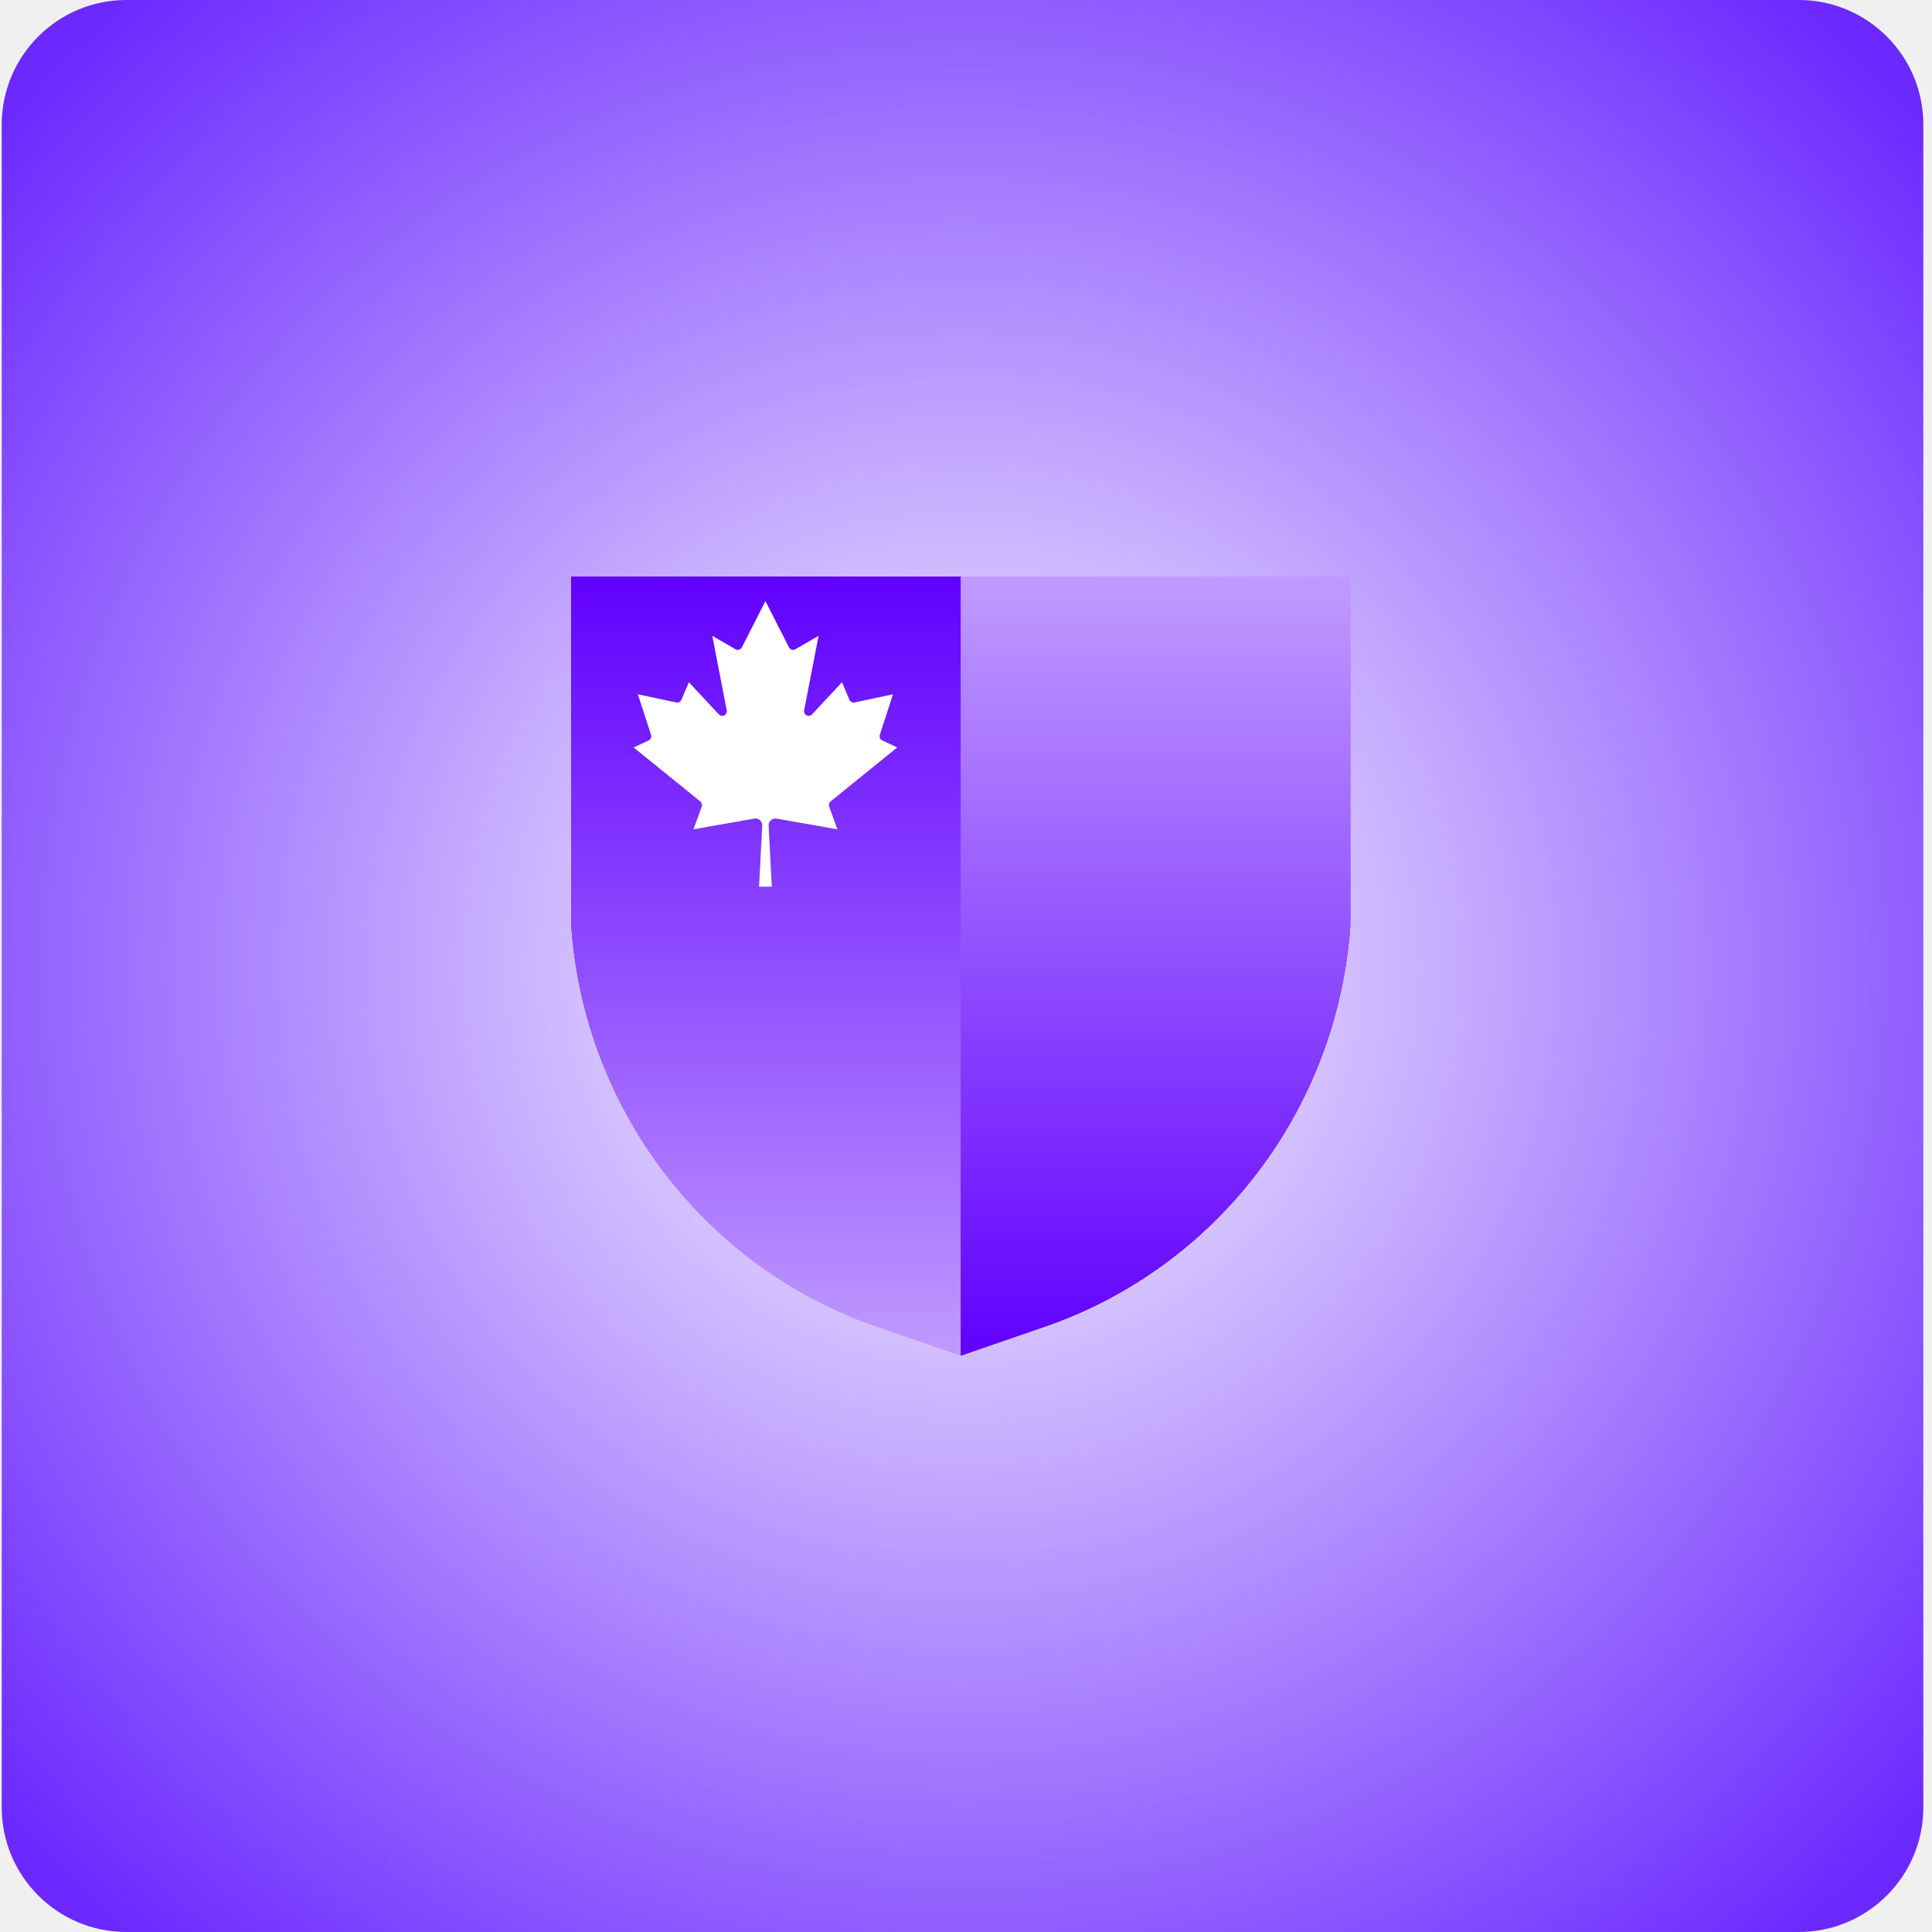
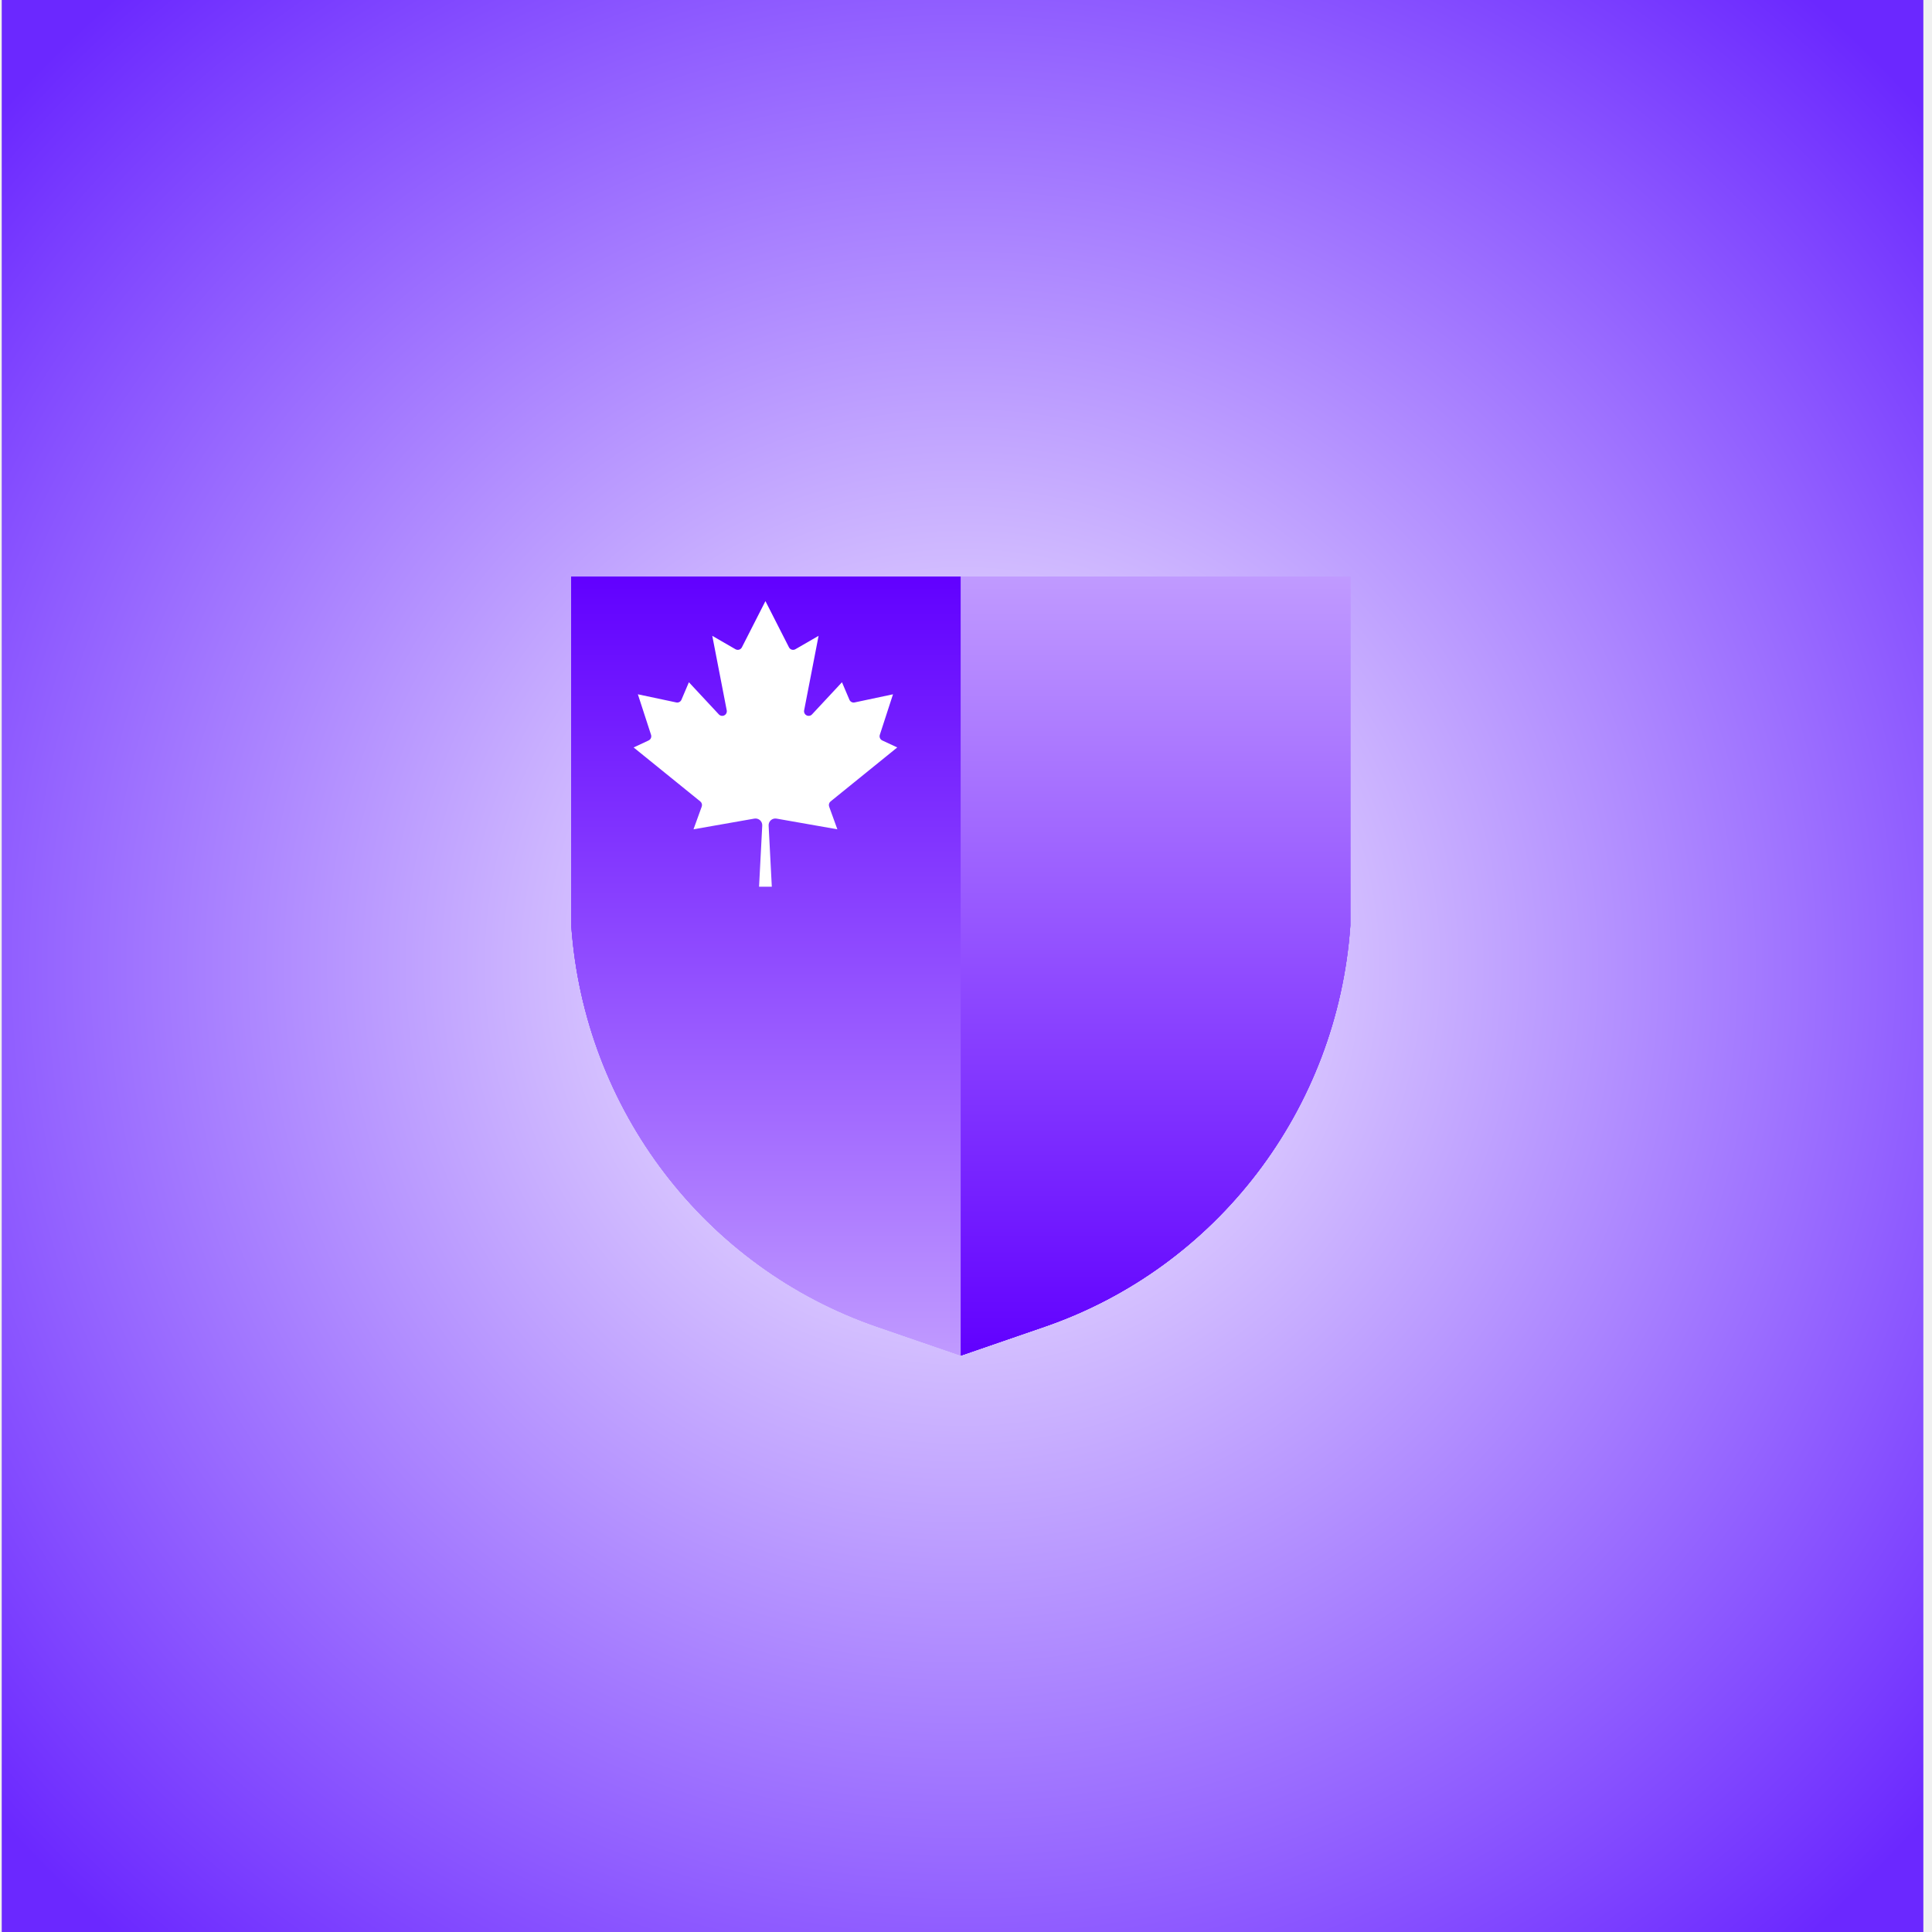
<svg xmlns="http://www.w3.org/2000/svg" width="372" height="372" viewBox="0 0 372 372" fill="none">
-   <rect x="0.333" width="370" height="372" rx="24" fill="url(#paint0_radial_151_837)" />
+   <rect x="0.333" width="370" height="372" fill="url(#paint0_radial_151_837)" />
  <path d="M147.498 111H110V178.239C112.482 213.614 135.705 244.045 168.929 255.473L185.001 261.002V111H147.498Z" fill="url(#paint1_linear_151_837)" />
  <path d="M222.502 111H184.999V261.002L201.071 255.464C234.304 244.036 257.518 213.601 260 178.226V111H222.502Z" fill="url(#paint2_linear_151_837)" />
  <path d="M147.498 111H110V178.239C112.482 213.614 135.705 244.045 168.929 255.473L185.001 261.002V111H147.498Z" fill="url(#paint3_linear_151_837)" />
  <path d="M222.502 111H184.999V261.002L201.071 255.464C234.304 244.036 257.518 213.601 260 178.226V111H222.502Z" fill="url(#paint4_linear_151_837)" />
  <path d="M148.61 170.733L147.996 158.956C147.987 158.763 148.021 158.569 148.097 158.391C148.173 158.212 148.287 158.053 148.433 157.925C148.578 157.796 148.75 157.702 148.937 157.649C149.123 157.597 149.319 157.586 149.51 157.619L161.232 159.679L159.649 155.313C159.585 155.139 159.577 154.949 159.626 154.771C159.675 154.592 159.778 154.433 159.922 154.317L172.763 143.918L169.87 142.568C169.675 142.475 169.52 142.315 169.434 142.116C169.349 141.918 169.339 141.695 169.406 141.49L171.944 133.684L164.548 135.253C164.348 135.295 164.139 135.266 163.958 135.172C163.776 135.077 163.633 134.923 163.552 134.735L162.119 131.364L156.347 137.56C156.215 137.699 156.041 137.791 155.852 137.824C155.663 137.856 155.469 137.826 155.298 137.738C155.127 137.651 154.99 137.51 154.906 137.338C154.822 137.165 154.796 136.97 154.832 136.782L157.616 122.426L153.154 125.005C153.049 125.067 152.933 125.106 152.812 125.121C152.692 125.135 152.569 125.125 152.453 125.09C152.337 125.056 152.228 124.998 152.135 124.92C152.042 124.842 151.966 124.745 151.912 124.637L147.382 115.74L142.851 124.637C142.797 124.745 142.721 124.842 142.628 124.92C142.535 124.998 142.427 125.056 142.31 125.09C142.194 125.125 142.072 125.135 141.951 125.121C141.83 125.106 141.714 125.067 141.609 125.005L137.147 122.426L139.931 136.782C139.967 136.97 139.941 137.165 139.857 137.338C139.774 137.51 139.636 137.651 139.465 137.738C139.294 137.826 139.1 137.856 138.911 137.824C138.722 137.791 138.548 137.699 138.416 137.56L132.644 131.364L131.211 134.735C131.131 134.923 130.987 135.077 130.806 135.172C130.624 135.266 130.416 135.295 130.215 135.253L122.819 133.684L125.357 141.49C125.424 141.695 125.414 141.918 125.329 142.116C125.244 142.315 125.089 142.475 124.893 142.568L122 143.918L134.841 154.317C134.985 154.433 135.089 154.592 135.138 154.771C135.186 154.949 135.178 155.139 135.114 155.313L133.531 159.679L145.253 157.619C145.444 157.586 145.64 157.597 145.827 157.649C146.013 157.702 146.185 157.796 146.331 157.925C146.476 158.053 146.591 158.212 146.666 158.391C146.742 158.569 146.776 158.763 146.768 158.956L146.153 170.733H148.61Z" fill="white" />
  <path d="M147.498 111H110V178.239C112.482 213.614 135.705 244.045 168.929 255.473L185.001 261.002V111H147.498Z" fill="url(#paint5_linear_151_837)" />
  <path d="M222.502 111H184.999V261.002L201.071 255.464C234.304 244.036 257.518 213.601 260 178.226V111H222.502Z" fill="url(#paint6_linear_151_837)" />
  <path d="M147.498 111H110V178.239C112.482 213.614 135.705 244.045 168.929 255.473L185.001 261.002V111H147.498Z" fill="url(#paint7_linear_151_837)" />
  <path d="M222.502 111H184.999V261.002L201.071 255.464C234.304 244.036 257.518 213.601 260 178.226V111H222.502Z" fill="url(#paint8_linear_151_837)" />
  <path d="M148.61 170.733L147.996 158.956C147.987 158.763 148.021 158.569 148.097 158.391C148.173 158.212 148.287 158.053 148.433 157.925C148.578 157.796 148.75 157.702 148.937 157.649C149.123 157.597 149.319 157.586 149.51 157.619L161.232 159.679L159.649 155.313C159.585 155.139 159.577 154.949 159.626 154.771C159.675 154.592 159.778 154.433 159.922 154.317L172.763 143.918L169.87 142.568C169.675 142.475 169.52 142.315 169.434 142.116C169.349 141.918 169.339 141.695 169.406 141.49L171.944 133.684L164.548 135.253C164.348 135.295 164.139 135.266 163.958 135.172C163.776 135.077 163.633 134.923 163.552 134.735L162.119 131.364L156.347 137.56C156.215 137.699 156.041 137.791 155.852 137.824C155.663 137.856 155.469 137.826 155.298 137.738C155.127 137.651 154.99 137.51 154.906 137.338C154.822 137.165 154.796 136.97 154.832 136.782L157.616 122.426L153.154 125.005C153.049 125.067 152.933 125.106 152.812 125.121C152.692 125.135 152.569 125.125 152.453 125.09C152.337 125.056 152.228 124.998 152.135 124.92C152.042 124.842 151.966 124.745 151.912 124.637L147.382 115.74L142.851 124.637C142.797 124.745 142.721 124.842 142.628 124.92C142.535 124.998 142.427 125.056 142.31 125.09C142.194 125.125 142.072 125.135 141.951 125.121C141.83 125.106 141.714 125.067 141.609 125.005L137.147 122.426L139.931 136.782C139.967 136.97 139.941 137.165 139.857 137.338C139.774 137.51 139.636 137.651 139.465 137.738C139.294 137.826 139.1 137.856 138.911 137.824C138.722 137.791 138.548 137.699 138.416 137.56L132.644 131.364L131.211 134.735C131.131 134.923 130.987 135.077 130.806 135.172C130.624 135.266 130.416 135.295 130.215 135.253L122.819 133.684L125.357 141.49C125.424 141.695 125.414 141.918 125.329 142.116C125.244 142.315 125.089 142.475 124.893 142.568L122 143.918L134.841 154.317C134.985 154.433 135.089 154.592 135.138 154.771C135.186 154.949 135.178 155.139 135.114 155.313L133.531 159.679L145.253 157.619C145.444 157.586 145.64 157.597 145.827 157.649C146.013 157.702 146.185 157.796 146.331 157.925C146.476 158.053 146.591 158.212 146.666 158.391C146.742 158.569 146.776 158.763 146.768 158.956L146.153 170.733H148.61Z" fill="white" />
  <defs>
    <radialGradient id="paint0_radial_151_837" cx="0" cy="0" r="1" gradientUnits="userSpaceOnUse" gradientTransform="translate(185.333 186) rotate(90.1172) scale(276.46 274.976)">
      <stop offset="0.085" stop-color="#F0E8FF" />
      <stop offset="0.89" stop-color="#6B28FF" />
    </radialGradient>
    <linearGradient id="paint1_linear_151_837" x1="147.498" y1="111" x2="147.498" y2="261.002" gradientUnits="userSpaceOnUse">
      <stop stop-color="#6100FF" />
      <stop offset="1" stop-color="#C09AFF" />
    </linearGradient>
    <linearGradient id="paint2_linear_151_837" x1="222.502" y1="111" x2="222.502" y2="261.002" gradientUnits="userSpaceOnUse">
      <stop stop-color="#C09AFF" />
      <stop offset="1" stop-color="#6100FF" />
    </linearGradient>
    <linearGradient id="paint3_linear_151_837" x1="147.498" y1="111" x2="147.498" y2="261.002" gradientUnits="userSpaceOnUse">
      <stop stop-color="#6100FF" />
      <stop offset="1" stop-color="#C09AFF" />
    </linearGradient>
    <linearGradient id="paint4_linear_151_837" x1="222.502" y1="111" x2="222.502" y2="261.002" gradientUnits="userSpaceOnUse">
      <stop stop-color="#C09AFF" />
      <stop offset="1" stop-color="#6100FF" />
    </linearGradient>
    <linearGradient id="paint5_linear_151_837" x1="147.498" y1="111" x2="147.498" y2="261.002" gradientUnits="userSpaceOnUse">
      <stop stop-color="#6100FF" />
      <stop offset="1" stop-color="#C09AFF" />
    </linearGradient>
    <linearGradient id="paint6_linear_151_837" x1="222.502" y1="111" x2="222.502" y2="261.002" gradientUnits="userSpaceOnUse">
      <stop stop-color="#C09AFF" />
      <stop offset="1" stop-color="#6100FF" />
    </linearGradient>
    <linearGradient id="paint7_linear_151_837" x1="147.498" y1="111" x2="147.498" y2="261.002" gradientUnits="userSpaceOnUse">
      <stop stop-color="#6100FF" />
      <stop offset="1" stop-color="#C09AFF" />
    </linearGradient>
    <linearGradient id="paint8_linear_151_837" x1="222.502" y1="111" x2="222.502" y2="261.002" gradientUnits="userSpaceOnUse">
      <stop stop-color="#C09AFF" />
      <stop offset="1" stop-color="#6100FF" />
    </linearGradient>
  </defs>
</svg>
